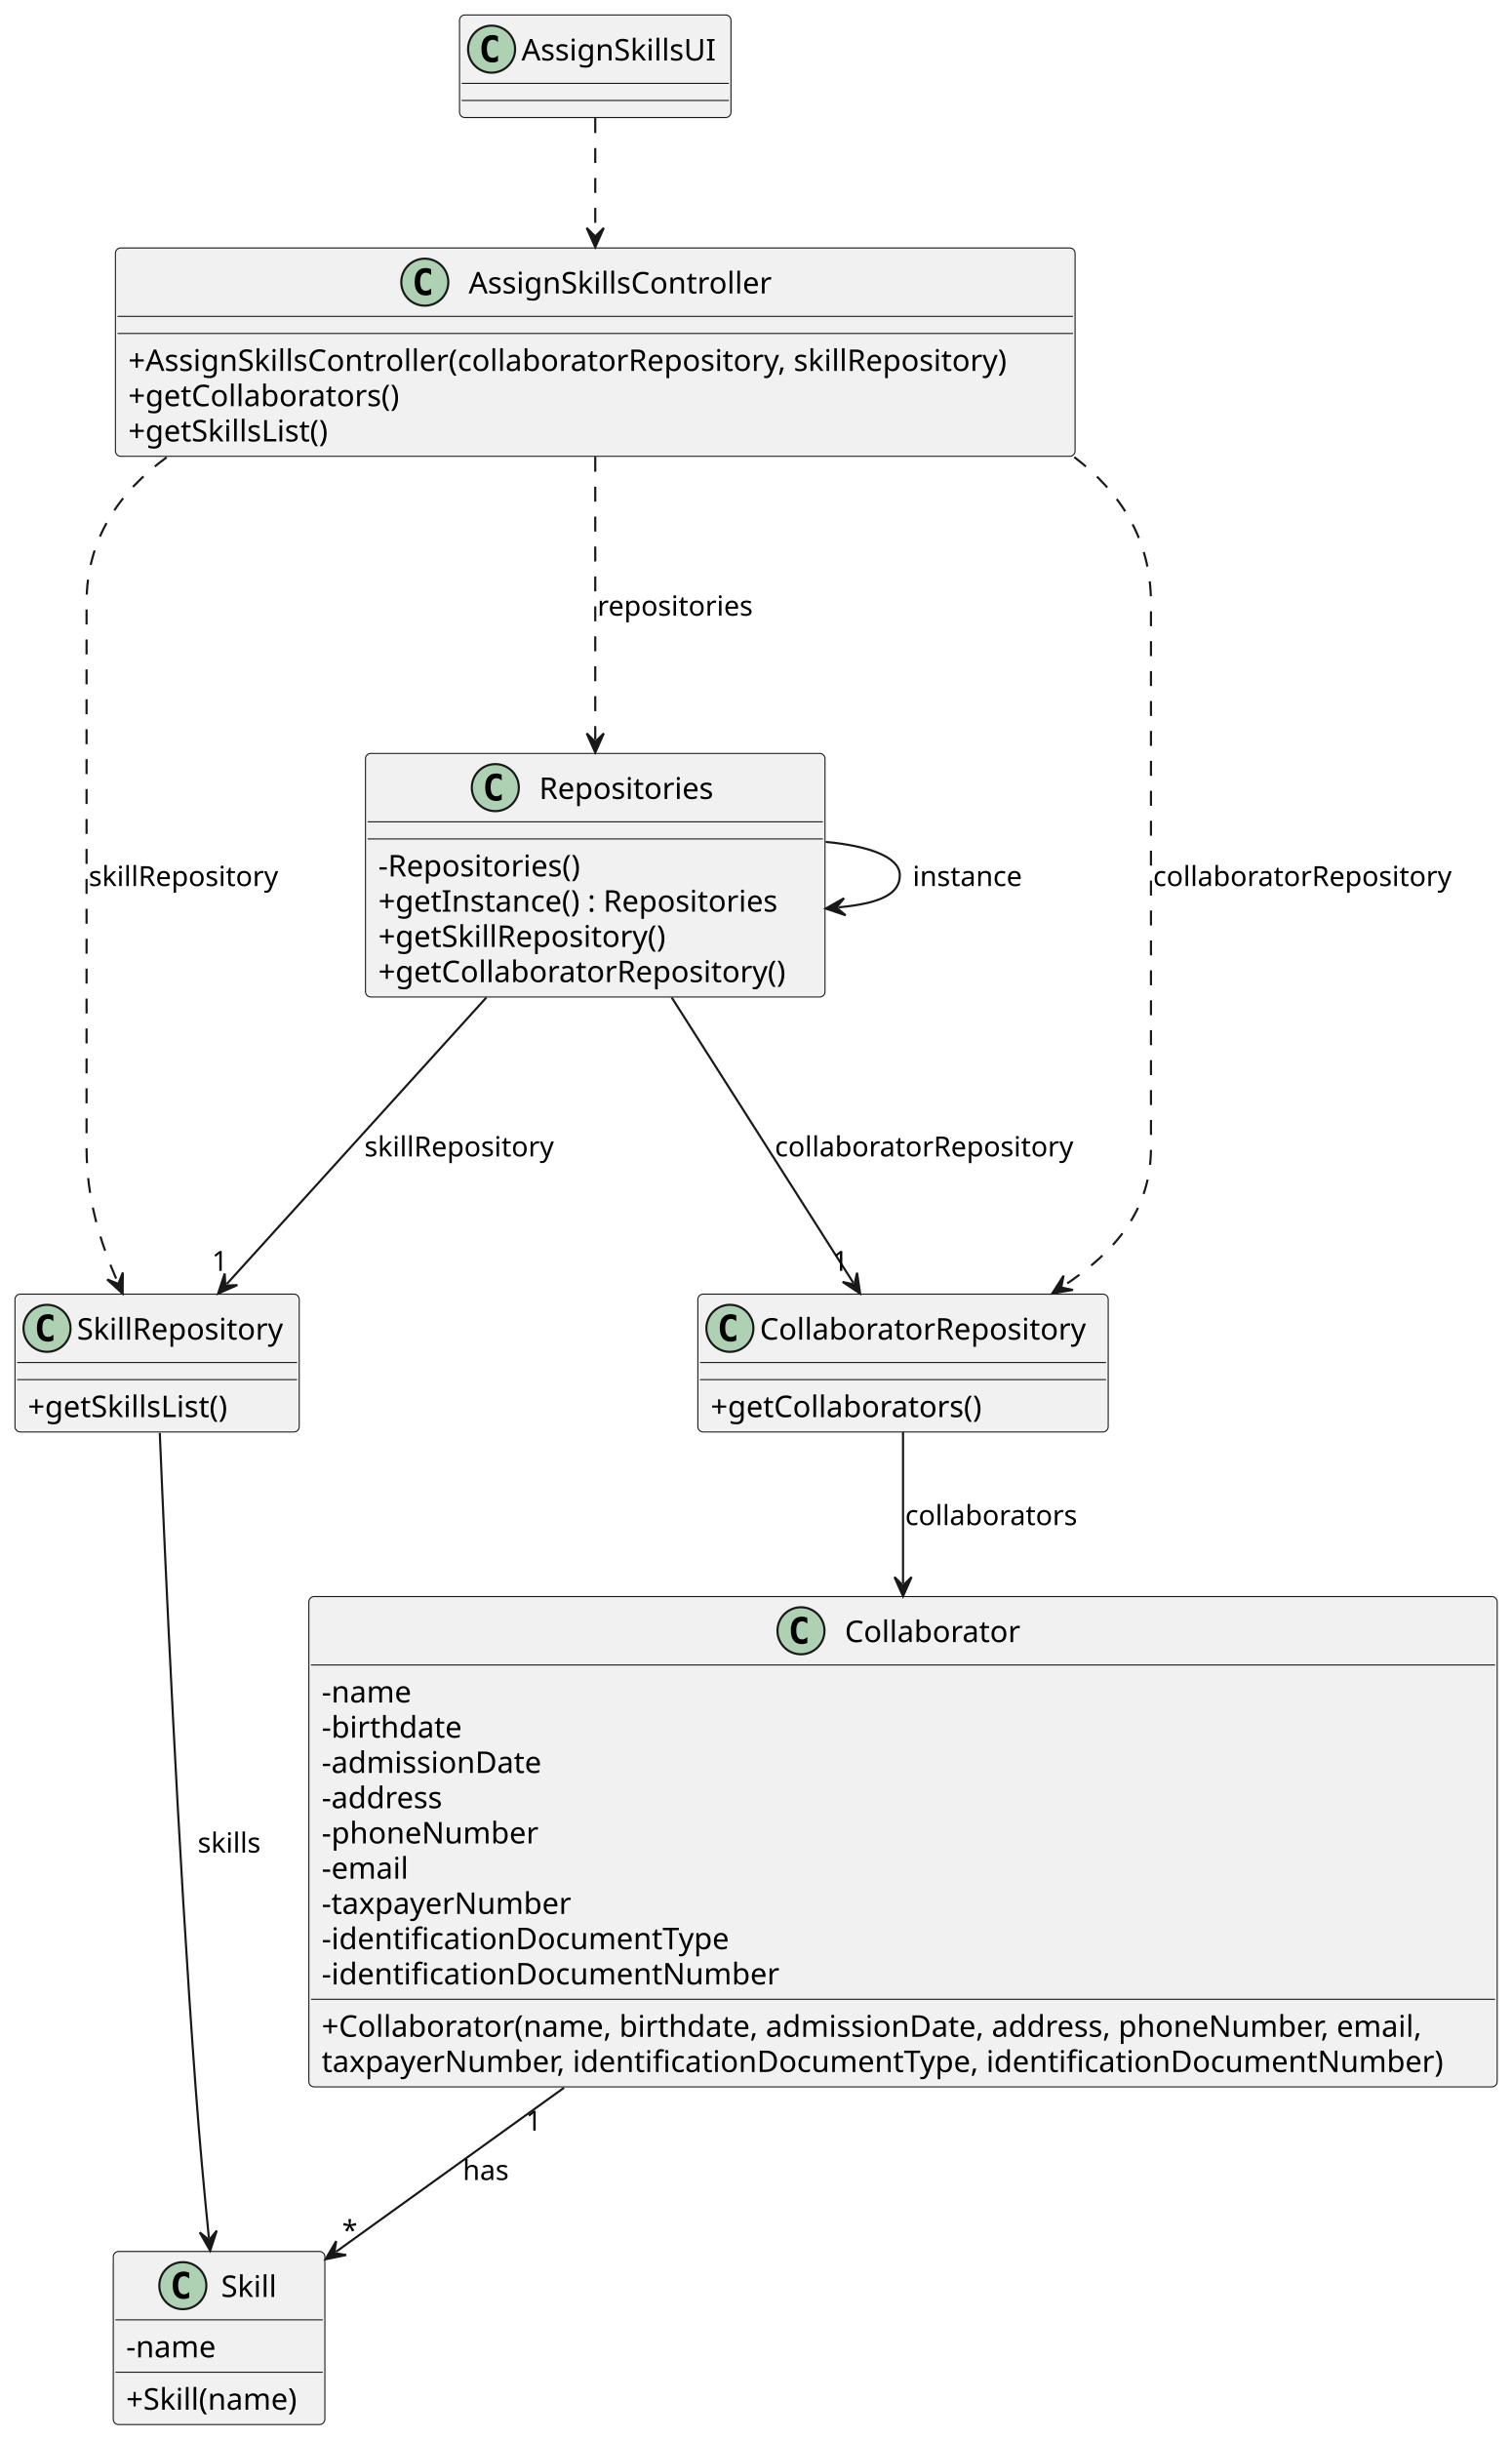
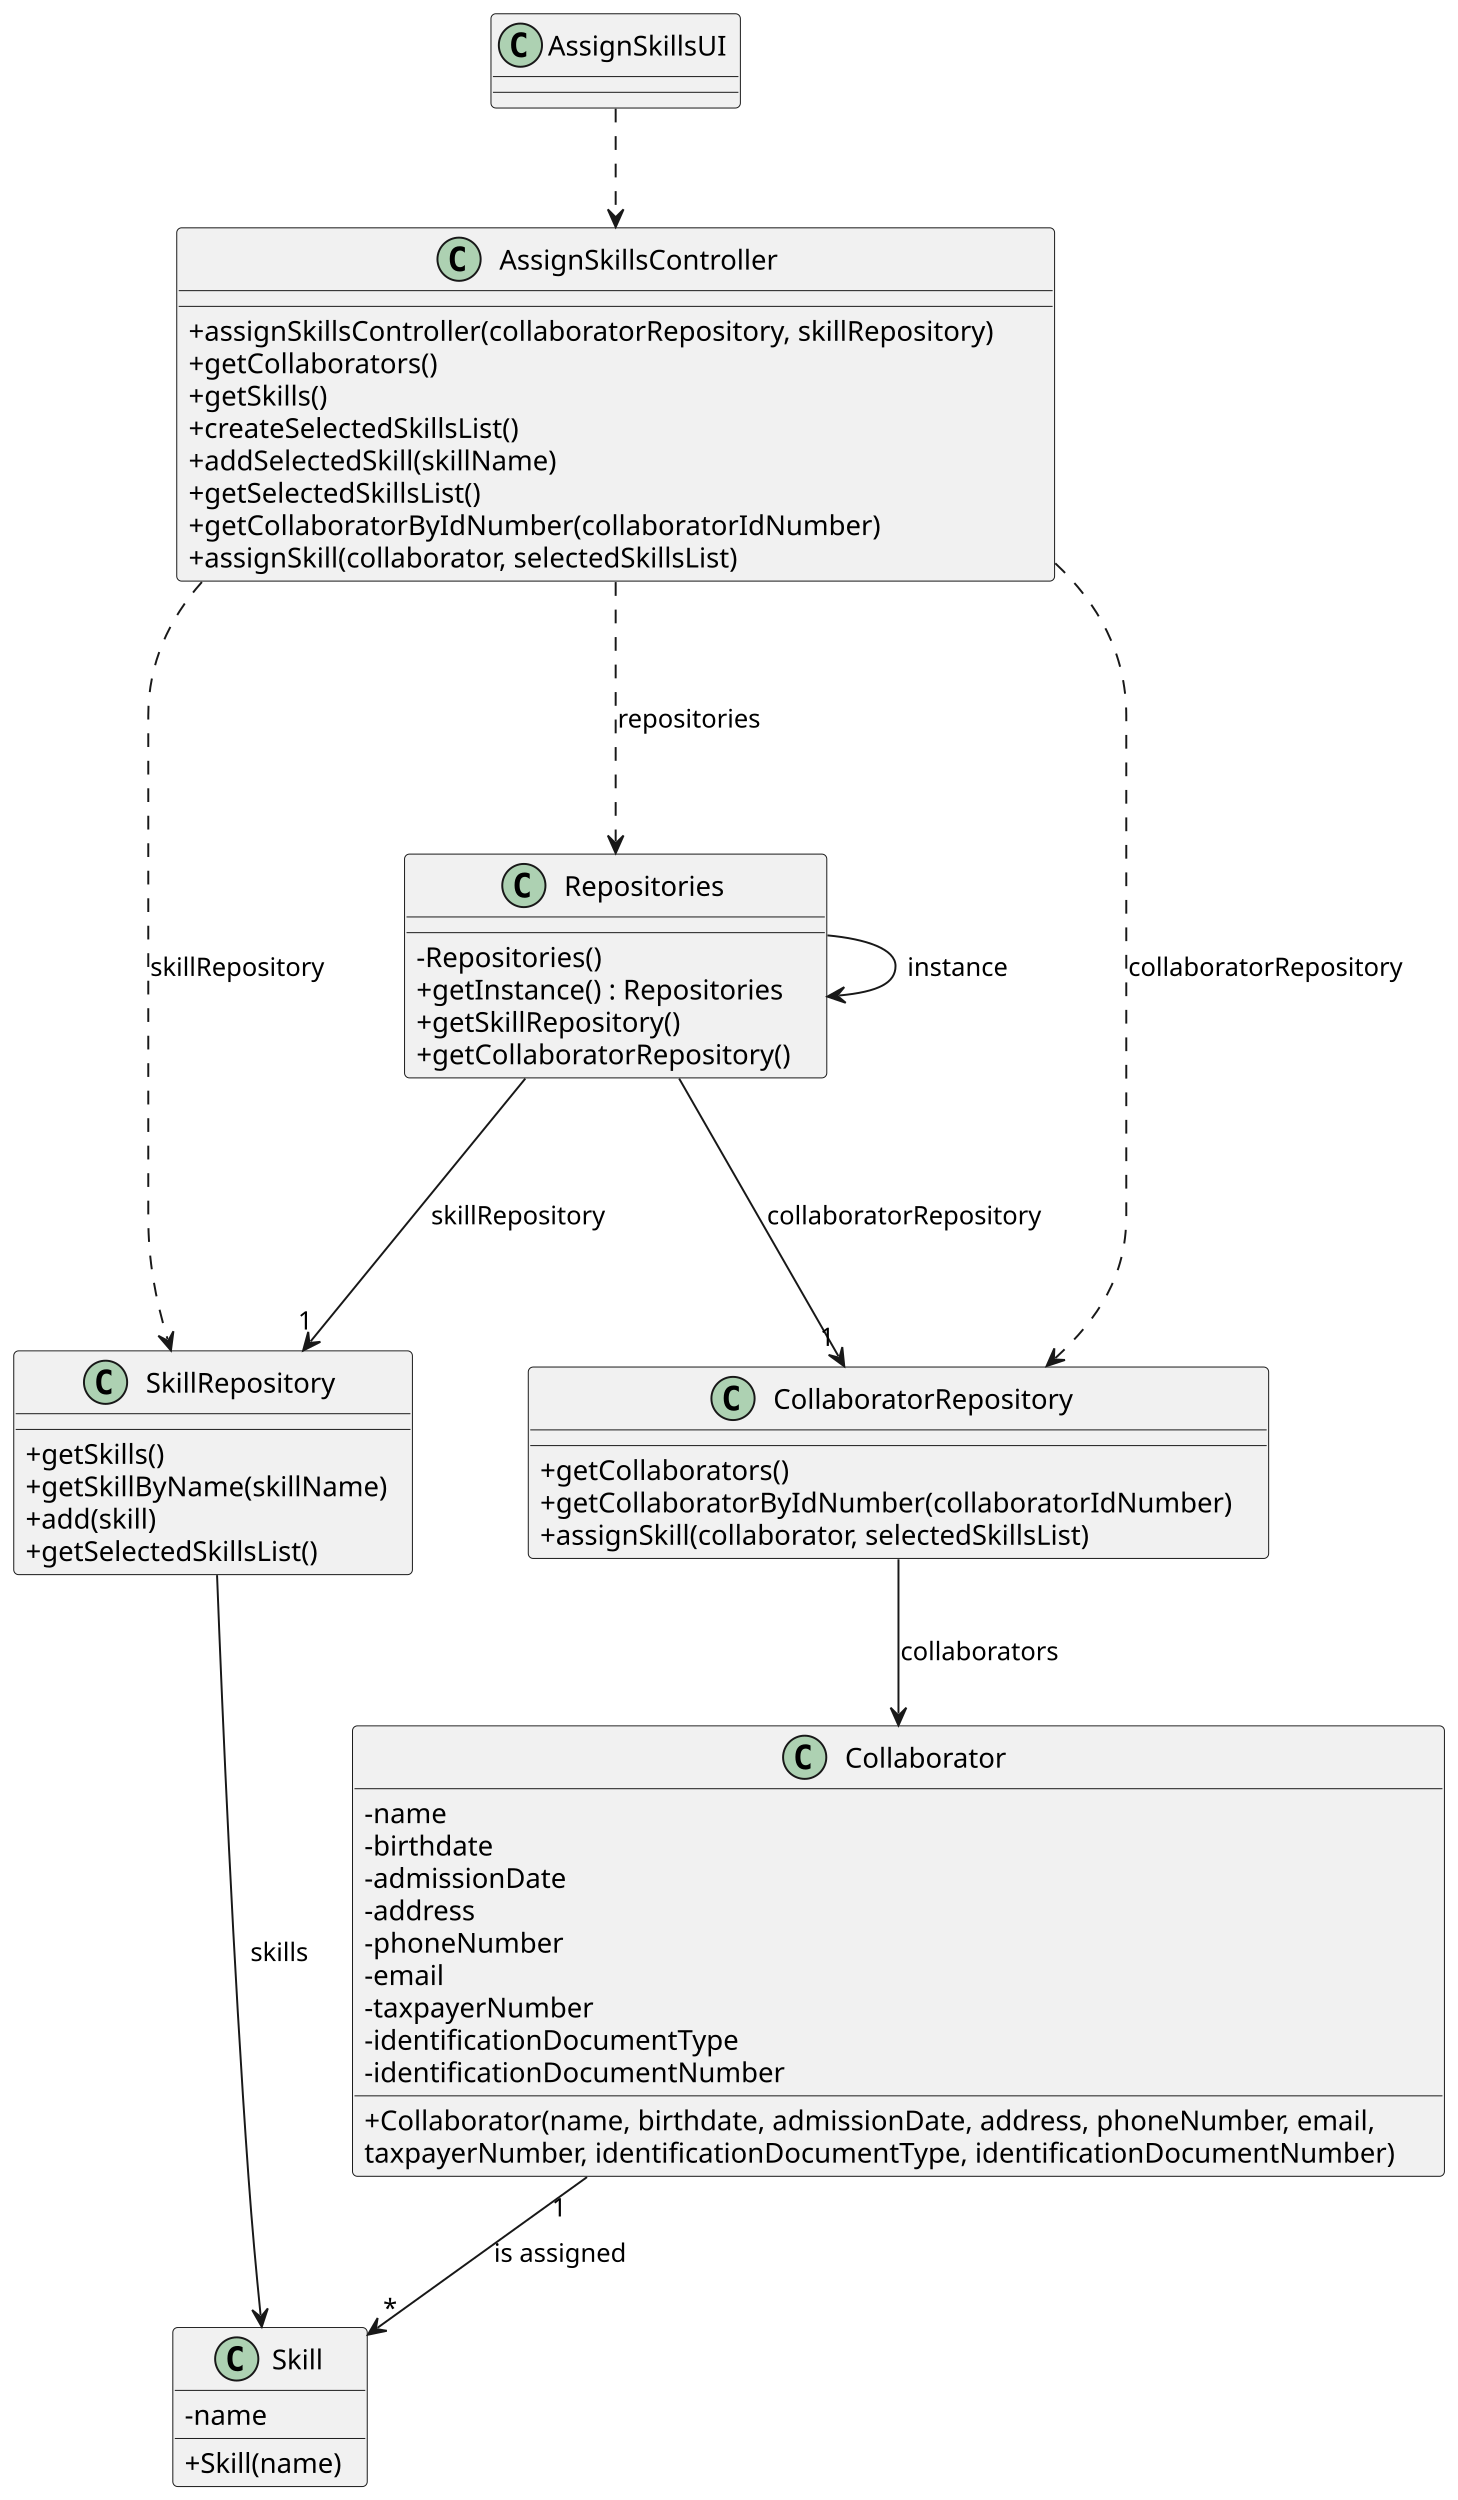
- <svg xmlns="http://www.w3.org/2000/svg" contentStyleType="text/css" height="1141px" preserveAspectRatio="none" style="width:707px;height:1141px;background:#FFFFFF;" version="1.1" viewBox="0 0 707 1141" width="707px" zoomAndPan="magnify">
+ <svg xmlns="http://www.w3.org/2000/svg" contentStyleType="text/css" height="1273px" preserveAspectRatio="none" style="width:742px;height:1273px;background:#FFFFFF;" version="1.1" viewBox="0 0 742 1273" width="742px" zoomAndPan="magnify">
  <defs />
  <g>
    <g id="elem_Skill">
-       <rect codeLine="11" fill="#F1F1F1" height="80.977" id="Skill" rx="2.5" ry="2.5" style="stroke:#181818;stroke-width:0.5;" width="99" x="53" y="1053.27" />
-       <ellipse cx="85.55" cy="1069.27" fill="#ADD1B2" rx="11" ry="11" style="stroke:#181818;stroke-width:1.0;" />
-       <path d="M88.523,1074.913 Q87.942,1075.212 87.303,1075.361 Q86.664,1075.511 85.958,1075.511 Q83.451,1075.511 82.132,1073.859 Q80.812,1072.207 80.812,1069.086 Q80.812,1065.957 82.132,1064.305 Q83.451,1062.653 85.958,1062.653 Q86.664,1062.653 87.311,1062.802 Q87.959,1062.952 88.523,1063.251 L88.523,1065.973 Q87.892,1065.392 87.299,1065.122 Q86.705,1064.852 86.074,1064.852 Q84.73,1064.852 84.045,1065.919 Q83.36,1066.986 83.36,1069.086 Q83.36,1071.178 84.045,1072.244 Q84.73,1073.311 86.074,1073.311 Q86.705,1073.311 87.299,1073.041 Q87.892,1072.772 88.523,1072.19 Z " fill="#000000" />
-       <text fill="#000000" font-family="sans-serif" font-size="14" lengthAdjust="spacing" textLength="28" x="103.45" y="1074.561">Skill</text>
-       <line style="stroke:#181818;stroke-width:0.5;" x1="54" x2="151" y1="1085.27" y2="1085.27" />
-       <text fill="#000000" font-family="sans-serif" font-size="14" lengthAdjust="spacing" textLength="46" x="59" y="1102.805">-name</text>
-       <line style="stroke:#181818;stroke-width:0.5;" x1="54" x2="151" y1="1109.758" y2="1109.758" />
-       <text fill="#000000" font-family="sans-serif" font-size="14" lengthAdjust="spacing" textLength="87" x="59" y="1127.293">+Skill(name)</text>
+       <rect codeLine="11" fill="#F1F1F1" height="80.977" id="Skill" rx="2.5" ry="2.5" style="stroke:#181818;stroke-width:0.5;" width="99" x="88" y="1185.18" />
+       <ellipse cx="120.55" cy="1201.18" fill="#ADD1B2" rx="11" ry="11" style="stroke:#181818;stroke-width:1.0;" />
+       <path d="M123.523,1206.823 Q122.942,1207.122 122.303,1207.271 Q121.664,1207.421 120.958,1207.421 Q118.451,1207.421 117.132,1205.769 Q115.812,1204.117 115.812,1200.996 Q115.812,1197.867 117.132,1196.215 Q118.451,1194.563 120.958,1194.563 Q121.664,1194.563 122.311,1194.712 Q122.959,1194.862 123.523,1195.16 L123.523,1197.883 Q122.892,1197.302 122.299,1197.032 Q121.705,1196.763 121.074,1196.763 Q119.73,1196.763 119.045,1197.829 Q118.36,1198.896 118.36,1200.996 Q118.36,1203.088 119.045,1204.154 Q119.73,1205.221 121.074,1205.221 Q121.705,1205.221 122.299,1204.951 Q122.892,1204.681 123.523,1204.1 Z " fill="#000000" />
+       <text fill="#000000" font-family="sans-serif" font-size="14" lengthAdjust="spacing" textLength="28" x="138.45" y="1206.471">Skill</text>
+       <line style="stroke:#181818;stroke-width:0.5;" x1="89" x2="186" y1="1217.18" y2="1217.18" />
+       <text fill="#000000" font-family="sans-serif" font-size="14" lengthAdjust="spacing" textLength="46" x="94" y="1234.715">-name</text>
+       <line style="stroke:#181818;stroke-width:0.5;" x1="89" x2="186" y1="1241.668" y2="1241.668" />
+       <text fill="#000000" font-family="sans-serif" font-size="14" lengthAdjust="spacing" textLength="87" x="94" y="1259.203">+Skill(name)</text>
    </g>
    <g id="elem_Collaborator">
-       <rect codeLine="17" fill="#F1F1F1" height="229.371" id="Collaborator" rx="2.5" ry="2.5" style="stroke:#181818;stroke-width:0.5;" width="556" x="144.5" y="746.9" />
-       <ellipse cx="374.75" cy="762.9" fill="#ADD1B2" rx="11" ry="11" style="stroke:#181818;stroke-width:1.0;" />
-       <path d="M377.723,768.543 Q377.142,768.842 376.503,768.991 Q375.864,769.141 375.158,769.141 Q372.651,769.141 371.332,767.489 Q370.012,765.837 370.012,762.716 Q370.012,759.587 371.332,757.935 Q372.651,756.283 375.158,756.283 Q375.864,756.283 376.511,756.432 Q377.159,756.582 377.723,756.88 L377.723,759.603 Q377.092,759.022 376.499,758.752 Q375.905,758.482 375.274,758.482 Q373.93,758.482 373.245,759.549 Q372.56,760.616 372.56,762.716 Q372.56,764.808 373.245,765.874 Q373.93,766.941 375.274,766.941 Q375.905,766.941 376.499,766.671 Q377.092,766.402 377.723,765.82 Z " fill="#000000" />
-       <text fill="#000000" font-family="sans-serif" font-size="14" lengthAdjust="spacing" textLength="87" x="395.25" y="768.191">Collaborator</text>
-       <line style="stroke:#181818;stroke-width:0.5;" x1="145.5" x2="699.5" y1="778.9" y2="778.9" />
-       <text fill="#000000" font-family="sans-serif" font-size="14" lengthAdjust="spacing" textLength="46" x="150.5" y="796.435">-name</text>
-       <text fill="#000000" font-family="sans-serif" font-size="14" lengthAdjust="spacing" textLength="71" x="150.5" y="812.923">-birthdate</text>
-       <text fill="#000000" font-family="sans-serif" font-size="14" lengthAdjust="spacing" textLength="109" x="150.5" y="829.412">-admissionDate</text>
-       <text fill="#000000" font-family="sans-serif" font-size="14" lengthAdjust="spacing" textLength="62" x="150.5" y="845.9">-address</text>
-       <text fill="#000000" font-family="sans-serif" font-size="14" lengthAdjust="spacing" textLength="107" x="150.5" y="862.388">-phoneNumber</text>
-       <text fill="#000000" font-family="sans-serif" font-size="14" lengthAdjust="spacing" textLength="45" x="150.5" y="878.877">-email</text>
-       <text fill="#000000" font-family="sans-serif" font-size="14" lengthAdjust="spacing" textLength="123" x="150.5" y="895.365">-taxpayerNumber</text>
-       <text fill="#000000" font-family="sans-serif" font-size="14" lengthAdjust="spacing" textLength="201" x="150.5" y="911.853">-identificationDocumentType</text>
-       <text fill="#000000" font-family="sans-serif" font-size="14" lengthAdjust="spacing" textLength="223" x="150.5" y="928.341">-identificationDocumentNumber</text>
-       <line style="stroke:#181818;stroke-width:0.5;" x1="145.5" x2="699.5" y1="935.294" y2="935.294" />
-       <text fill="#000000" font-family="sans-serif" font-size="14" lengthAdjust="spacing" textLength="539" x="150.5" y="952.83">+Collaborator(name, birthdate, admissionDate, address, phoneNumber, email,</text>
-       <text fill="#000000" font-family="sans-serif" font-size="14" lengthAdjust="spacing" textLength="544" x="150.5" y="969.318">taxpayerNumber, identificationDocumentType, identificationDocumentNumber)</text>
+       <rect codeLine="17" fill="#F1F1F1" height="229.371" id="Collaborator" rx="2.5" ry="2.5" style="stroke:#181818;stroke-width:0.5;" width="556" x="179.5" y="878.81" />
+       <ellipse cx="409.75" cy="894.81" fill="#ADD1B2" rx="11" ry="11" style="stroke:#181818;stroke-width:1.0;" />
+       <path d="M412.723,900.453 Q412.142,900.752 411.503,900.901 Q410.864,901.051 410.158,901.051 Q407.651,901.051 406.332,899.399 Q405.012,897.747 405.012,894.626 Q405.012,891.496 406.332,889.845 Q407.651,888.193 410.158,888.193 Q410.864,888.193 411.511,888.342 Q412.159,888.492 412.723,888.79 L412.723,891.513 Q412.092,890.932 411.499,890.662 Q410.905,890.393 410.274,890.393 Q408.93,890.393 408.245,891.459 Q407.56,892.526 407.56,894.626 Q407.56,896.718 408.245,897.784 Q408.93,898.851 410.274,898.851 Q410.905,898.851 411.499,898.581 Q412.092,898.312 412.723,897.73 Z " fill="#000000" />
+       <text fill="#000000" font-family="sans-serif" font-size="14" lengthAdjust="spacing" textLength="87" x="430.25" y="900.101">Collaborator</text>
+       <line style="stroke:#181818;stroke-width:0.5;" x1="180.5" x2="734.5" y1="910.81" y2="910.81" />
+       <text fill="#000000" font-family="sans-serif" font-size="14" lengthAdjust="spacing" textLength="46" x="185.5" y="928.345">-name</text>
+       <text fill="#000000" font-family="sans-serif" font-size="14" lengthAdjust="spacing" textLength="71" x="185.5" y="944.833">-birthdate</text>
+       <text fill="#000000" font-family="sans-serif" font-size="14" lengthAdjust="spacing" textLength="109" x="185.5" y="961.322">-admissionDate</text>
+       <text fill="#000000" font-family="sans-serif" font-size="14" lengthAdjust="spacing" textLength="62" x="185.5" y="977.81">-address</text>
+       <text fill="#000000" font-family="sans-serif" font-size="14" lengthAdjust="spacing" textLength="107" x="185.5" y="994.298">-phoneNumber</text>
+       <text fill="#000000" font-family="sans-serif" font-size="14" lengthAdjust="spacing" textLength="45" x="185.5" y="1010.787">-email</text>
+       <text fill="#000000" font-family="sans-serif" font-size="14" lengthAdjust="spacing" textLength="123" x="185.5" y="1027.275">-taxpayerNumber</text>
+       <text fill="#000000" font-family="sans-serif" font-size="14" lengthAdjust="spacing" textLength="201" x="185.5" y="1043.763">-identificationDocumentType</text>
+       <text fill="#000000" font-family="sans-serif" font-size="14" lengthAdjust="spacing" textLength="223" x="185.5" y="1060.251">-identificationDocumentNumber</text>
+       <line style="stroke:#181818;stroke-width:0.5;" x1="180.5" x2="734.5" y1="1067.205" y2="1067.205" />
+       <text fill="#000000" font-family="sans-serif" font-size="14" lengthAdjust="spacing" textLength="539" x="185.5" y="1084.74">+Collaborator(name, birthdate, admissionDate, address, phoneNumber, email,</text>
+       <text fill="#000000" font-family="sans-serif" font-size="14" lengthAdjust="spacing" textLength="544" x="185.5" y="1101.228">taxpayerNumber, identificationDocumentType, identificationDocumentNumber)</text>
    </g>
    <g id="elem_AssignSkillsController">
-       <rect codeLine="31" fill="#F1F1F1" height="97.465" id="AssignSkillsController" rx="2.5" ry="2.5" style="stroke:#181818;stroke-width:0.5;" width="449" x="54" y="116" />
-       <ellipse cx="198.75" cy="132" fill="#ADD1B2" rx="11" ry="11" style="stroke:#181818;stroke-width:1.0;" />
-       <path d="M201.723,137.643 Q201.142,137.942 200.503,138.091 Q199.864,138.241 199.158,138.241 Q196.651,138.241 195.332,136.589 Q194.012,134.937 194.012,131.816 Q194.012,128.686 195.332,127.035 Q196.651,125.383 199.158,125.383 Q199.864,125.383 200.511,125.532 Q201.159,125.682 201.723,125.981 L201.723,128.703 Q201.092,128.122 200.499,127.852 Q199.905,127.582 199.274,127.582 Q197.93,127.582 197.245,128.649 Q196.56,129.716 196.56,131.816 Q196.56,133.908 197.245,134.974 Q197.93,136.041 199.274,136.041 Q199.905,136.041 200.499,135.771 Q201.092,135.501 201.723,134.92 Z " fill="#000000" />
-       <text fill="#000000" font-family="sans-serif" font-size="14" lengthAdjust="spacing" textLength="151" x="219.25" y="137.291">AssignSkillsController</text>
-       <line style="stroke:#181818;stroke-width:0.5;" x1="55" x2="502" y1="148" y2="148" />
-       <line style="stroke:#181818;stroke-width:0.5;" x1="55" x2="502" y1="156" y2="156" />
-       <text fill="#000000" font-family="sans-serif" font-size="14" lengthAdjust="spacing" textLength="437" x="60" y="173.535">+AssignSkillsController(collaboratorRepository, skillRepository)</text>
-       <text fill="#000000" font-family="sans-serif" font-size="14" lengthAdjust="spacing" textLength="137" x="60" y="190.023">+getCollaborators()</text>
-       <text fill="#000000" font-family="sans-serif" font-size="14" lengthAdjust="spacing" textLength="101" x="60" y="206.512">+getSkillsList()</text>
+       <rect codeLine="31" fill="#F1F1F1" height="179.906" id="AssignSkillsController" rx="2.5" ry="2.5" style="stroke:#181818;stroke-width:0.5;" width="447" x="90" y="116" />
+       <ellipse cx="233.75" cy="132" fill="#ADD1B2" rx="11" ry="11" style="stroke:#181818;stroke-width:1.0;" />
+       <path d="M236.723,137.643 Q236.142,137.942 235.503,138.091 Q234.864,138.241 234.158,138.241 Q231.651,138.241 230.332,136.589 Q229.012,134.937 229.012,131.816 Q229.012,128.686 230.332,127.035 Q231.651,125.383 234.158,125.383 Q234.864,125.383 235.511,125.532 Q236.159,125.682 236.723,125.981 L236.723,128.703 Q236.092,128.122 235.499,127.852 Q234.905,127.582 234.274,127.582 Q232.93,127.582 232.245,128.649 Q231.56,129.716 231.56,131.816 Q231.56,133.908 232.245,134.974 Q232.93,136.041 234.274,136.041 Q234.905,136.041 235.499,135.771 Q236.092,135.501 236.723,134.92 Z " fill="#000000" />
+       <text fill="#000000" font-family="sans-serif" font-size="14" lengthAdjust="spacing" textLength="151" x="254.25" y="137.291">AssignSkillsController</text>
+       <line style="stroke:#181818;stroke-width:0.5;" x1="91" x2="536" y1="148" y2="148" />
+       <line style="stroke:#181818;stroke-width:0.5;" x1="91" x2="536" y1="156" y2="156" />
+       <text fill="#000000" font-family="sans-serif" font-size="14" lengthAdjust="spacing" textLength="435" x="96" y="173.535">+assignSkillsController(collaboratorRepository, skillRepository)</text>
+       <text fill="#000000" font-family="sans-serif" font-size="14" lengthAdjust="spacing" textLength="137" x="96" y="190.023">+getCollaborators()</text>
+       <text fill="#000000" font-family="sans-serif" font-size="14" lengthAdjust="spacing" textLength="78" x="96" y="206.512">+getSkills()</text>
+       <text fill="#000000" font-family="sans-serif" font-size="14" lengthAdjust="spacing" textLength="178" x="96" y="223">+createSelectedSkillsList()</text>
+       <text fill="#000000" font-family="sans-serif" font-size="14" lengthAdjust="spacing" textLength="198" x="96" y="239.488">+addSelectedSkill(skillName)</text>
+       <text fill="#000000" font-family="sans-serif" font-size="14" lengthAdjust="spacing" textLength="158" x="96" y="255.977">+getSelectedSkillsList()</text>
+       <text fill="#000000" font-family="sans-serif" font-size="14" lengthAdjust="spacing" textLength="365" x="96" y="272.465">+getCollaboratorByIdNumber(collaboratorIdNumber)</text>
+       <text fill="#000000" font-family="sans-serif" font-size="14" lengthAdjust="spacing" textLength="299" x="96" y="288.953">+assignSkill(collaborator, selectedSkillsList)</text>
    </g>
    <g id="elem_AssignSkillsUI">
-       <rect codeLine="37" fill="#F1F1F1" height="48" id="AssignSkillsUI" rx="2.5" ry="2.5" style="stroke:#181818;stroke-width:0.5;" width="127" x="215" y="7" />
-       <ellipse cx="230" cy="23" fill="#ADD1B2" rx="11" ry="11" style="stroke:#181818;stroke-width:1.0;" />
-       <path d="M232.973,28.643 Q232.392,28.942 231.753,29.091 Q231.114,29.241 230.408,29.241 Q227.901,29.241 226.582,27.589 Q225.262,25.937 225.262,22.816 Q225.262,19.686 226.582,18.035 Q227.901,16.383 230.408,16.383 Q231.114,16.383 231.761,16.532 Q232.409,16.682 232.973,16.98 L232.973,19.703 Q232.342,19.122 231.749,18.852 Q231.155,18.582 230.524,18.582 Q229.18,18.582 228.495,19.649 Q227.81,20.716 227.81,22.816 Q227.81,24.908 228.495,25.974 Q229.18,27.041 230.524,27.041 Q231.155,27.041 231.749,26.771 Q232.342,26.502 232.973,25.92 Z " fill="#000000" />
-       <text fill="#000000" font-family="sans-serif" font-size="14" lengthAdjust="spacing" textLength="95" x="244" y="28.291">AssignSkillsUI</text>
-       <line style="stroke:#181818;stroke-width:0.5;" x1="216" x2="341" y1="39" y2="39" />
-       <line style="stroke:#181818;stroke-width:0.5;" x1="216" x2="341" y1="47" y2="47" />
+       <rect codeLine="42" fill="#F1F1F1" height="48" id="AssignSkillsUI" rx="2.5" ry="2.5" style="stroke:#181818;stroke-width:0.5;" width="127" x="250" y="7" />
+       <ellipse cx="265" cy="23" fill="#ADD1B2" rx="11" ry="11" style="stroke:#181818;stroke-width:1.0;" />
+       <path d="M267.973,28.643 Q267.392,28.942 266.753,29.091 Q266.114,29.241 265.408,29.241 Q262.901,29.241 261.582,27.589 Q260.262,25.937 260.262,22.816 Q260.262,19.686 261.582,18.035 Q262.901,16.383 265.408,16.383 Q266.114,16.383 266.761,16.532 Q267.409,16.682 267.973,16.98 L267.973,19.703 Q267.342,19.122 266.749,18.852 Q266.155,18.582 265.524,18.582 Q264.18,18.582 263.495,19.649 Q262.81,20.716 262.81,22.816 Q262.81,24.908 263.495,25.974 Q264.18,27.041 265.524,27.041 Q266.155,27.041 266.749,26.771 Q267.342,26.502 267.973,25.92 Z " fill="#000000" />
+       <text fill="#000000" font-family="sans-serif" font-size="14" lengthAdjust="spacing" textLength="95" x="279" y="28.291">AssignSkillsUI</text>
+       <line style="stroke:#181818;stroke-width:0.5;" x1="251" x2="376" y1="39" y2="39" />
+       <line style="stroke:#181818;stroke-width:0.5;" x1="251" x2="376" y1="47" y2="47" />
    </g>
    <g id="elem_Repositories">
-       <rect codeLine="40" fill="#F1F1F1" height="113.953" id="Repositories" rx="2.5" ry="2.5" style="stroke:#181818;stroke-width:0.5;" width="215" x="171" y="352.46" />
-       <ellipse cx="231.75" cy="368.46" fill="#ADD1B2" rx="11" ry="11" style="stroke:#181818;stroke-width:1.0;" />
-       <path d="M234.723,374.103 Q234.142,374.402 233.503,374.551 Q232.864,374.701 232.158,374.701 Q229.651,374.701 228.332,373.049 Q227.012,371.397 227.012,368.276 Q227.012,365.147 228.332,363.495 Q229.651,361.843 232.158,361.843 Q232.864,361.843 233.511,361.992 Q234.159,362.142 234.723,362.44 L234.723,365.163 Q234.092,364.582 233.499,364.312 Q232.905,364.043 232.274,364.043 Q230.93,364.043 230.245,365.109 Q229.56,366.176 229.56,368.276 Q229.56,370.368 230.245,371.434 Q230.93,372.501 232.274,372.501 Q232.905,372.501 233.499,372.231 Q234.092,371.962 234.723,371.38 Z " fill="#000000" />
-       <text fill="#000000" font-family="sans-serif" font-size="14" lengthAdjust="spacing" textLength="85" x="252.25" y="373.751">Repositories</text>
-       <line style="stroke:#181818;stroke-width:0.5;" x1="172" x2="385" y1="384.46" y2="384.46" />
-       <line style="stroke:#181818;stroke-width:0.5;" x1="172" x2="385" y1="392.46" y2="392.46" />
-       <text fill="#000000" font-family="sans-serif" font-size="14" lengthAdjust="spacing" textLength="103" x="177" y="409.995">-Repositories()</text>
-       <text fill="#000000" font-family="sans-serif" font-size="14" lengthAdjust="spacing" textLength="197" x="177" y="426.483">+getInstance() : Repositories</text>
-       <text fill="#000000" font-family="sans-serif" font-size="14" lengthAdjust="spacing" textLength="144" x="177" y="442.972">+getSkillRepository()</text>
-       <text fill="#000000" font-family="sans-serif" font-size="14" lengthAdjust="spacing" textLength="203" x="177" y="459.46">+getCollaboratorRepository()</text>
+       <rect codeLine="45" fill="#F1F1F1" height="113.953" id="Repositories" rx="2.5" ry="2.5" style="stroke:#181818;stroke-width:0.5;" width="215" x="206" y="434.91" />
+       <ellipse cx="266.75" cy="450.91" fill="#ADD1B2" rx="11" ry="11" style="stroke:#181818;stroke-width:1.0;" />
+       <path d="M269.723,456.553 Q269.142,456.852 268.503,457.001 Q267.864,457.151 267.158,457.151 Q264.651,457.151 263.332,455.499 Q262.012,453.847 262.012,450.726 Q262.012,447.596 263.332,445.945 Q264.651,444.293 267.158,444.293 Q267.864,444.293 268.511,444.442 Q269.159,444.592 269.723,444.89 L269.723,447.613 Q269.092,447.032 268.499,446.762 Q267.905,446.493 267.274,446.493 Q265.93,446.493 265.245,447.559 Q264.56,448.626 264.56,450.726 Q264.56,452.818 265.245,453.884 Q265.93,454.951 267.274,454.951 Q267.905,454.951 268.499,454.681 Q269.092,454.411 269.723,453.83 Z " fill="#000000" />
+       <text fill="#000000" font-family="sans-serif" font-size="14" lengthAdjust="spacing" textLength="85" x="287.25" y="456.201">Repositories</text>
+       <line style="stroke:#181818;stroke-width:0.5;" x1="207" x2="420" y1="466.91" y2="466.91" />
+       <line style="stroke:#181818;stroke-width:0.5;" x1="207" x2="420" y1="474.91" y2="474.91" />
+       <text fill="#000000" font-family="sans-serif" font-size="14" lengthAdjust="spacing" textLength="103" x="212" y="492.445">-Repositories()</text>
+       <text fill="#000000" font-family="sans-serif" font-size="14" lengthAdjust="spacing" textLength="197" x="212" y="508.933">+getInstance() : Repositories</text>
+       <text fill="#000000" font-family="sans-serif" font-size="14" lengthAdjust="spacing" textLength="144" x="212" y="525.422">+getSkillRepository()</text>
+       <text fill="#000000" font-family="sans-serif" font-size="14" lengthAdjust="spacing" textLength="203" x="212" y="541.91">+getCollaboratorRepository()</text>
    </g>
    <g id="elem_SkillRepository">
-       <rect codeLine="47" fill="#F1F1F1" height="64.488" id="SkillRepository" rx="2.5" ry="2.5" style="stroke:#181818;stroke-width:0.5;" width="133" x="7" y="605.41" />
-       <ellipse cx="22" cy="621.41" fill="#ADD1B2" rx="11" ry="11" style="stroke:#181818;stroke-width:1.0;" />
-       <path d="M24.973,627.053 Q24.392,627.352 23.753,627.501 Q23.114,627.651 22.408,627.651 Q19.901,627.651 18.581,625.999 Q17.262,624.347 17.262,621.226 Q17.262,618.096 18.581,616.445 Q19.901,614.793 22.408,614.793 Q23.114,614.793 23.761,614.942 Q24.409,615.092 24.973,615.39 L24.973,618.113 Q24.342,617.532 23.749,617.262 Q23.155,616.992 22.524,616.992 Q21.18,616.992 20.495,618.059 Q19.81,619.126 19.81,621.226 Q19.81,623.318 20.495,624.384 Q21.18,625.451 22.524,625.451 Q23.155,625.451 23.749,625.181 Q24.342,624.912 24.973,624.33 Z " fill="#000000" />
-       <text fill="#000000" font-family="sans-serif" font-size="14" lengthAdjust="spacing" textLength="101" x="36" y="626.701">SkillRepository</text>
-       <line style="stroke:#181818;stroke-width:0.5;" x1="8" x2="139" y1="637.41" y2="637.41" />
-       <line style="stroke:#181818;stroke-width:0.5;" x1="8" x2="139" y1="645.41" y2="645.41" />
-       <text fill="#000000" font-family="sans-serif" font-size="14" lengthAdjust="spacing" textLength="101" x="13" y="662.945">+getSkillsList()</text>
+       <rect codeLine="52" fill="#F1F1F1" height="113.953" id="SkillRepository" rx="2.5" ry="2.5" style="stroke:#181818;stroke-width:0.5;" width="203" x="7" y="687.86" />
+       <ellipse cx="53.75" cy="703.86" fill="#ADD1B2" rx="11" ry="11" style="stroke:#181818;stroke-width:1.0;" />
+       <path d="M56.723,709.503 Q56.142,709.802 55.503,709.951 Q54.864,710.101 54.158,710.101 Q51.651,710.101 50.331,708.449 Q49.012,706.797 49.012,703.676 Q49.012,700.547 50.331,698.895 Q51.651,697.243 54.158,697.243 Q54.864,697.243 55.511,697.392 Q56.159,697.542 56.723,697.841 L56.723,700.563 Q56.092,699.982 55.499,699.712 Q54.905,699.442 54.274,699.442 Q52.93,699.442 52.245,700.509 Q51.56,701.576 51.56,703.676 Q51.56,705.768 52.245,706.834 Q52.93,707.901 54.274,707.901 Q54.905,707.901 55.499,707.631 Q56.092,707.361 56.723,706.78 Z " fill="#000000" />
+       <text fill="#000000" font-family="sans-serif" font-size="14" lengthAdjust="spacing" textLength="101" x="74.25" y="709.151">SkillRepository</text>
+       <line style="stroke:#181818;stroke-width:0.5;" x1="8" x2="209" y1="719.86" y2="719.86" />
+       <line style="stroke:#181818;stroke-width:0.5;" x1="8" x2="209" y1="727.86" y2="727.86" />
+       <text fill="#000000" font-family="sans-serif" font-size="14" lengthAdjust="spacing" textLength="78" x="13" y="745.395">+getSkills()</text>
+       <text fill="#000000" font-family="sans-serif" font-size="14" lengthAdjust="spacing" textLength="191" x="13" y="761.883">+getSkillByName(skillName)</text>
+       <text fill="#000000" font-family="sans-serif" font-size="14" lengthAdjust="spacing" textLength="74" x="13" y="778.372">+add(skill)</text>
+       <text fill="#000000" font-family="sans-serif" font-size="14" lengthAdjust="spacing" textLength="158" x="13" y="794.86">+getSelectedSkillsList()</text>
    </g>
    <g id="elem_CollaboratorRepository">
-       <rect codeLine="51" fill="#F1F1F1" height="64.488" id="CollaboratorRepository" rx="2.5" ry="2.5" style="stroke:#181818;stroke-width:0.5;" width="192" x="326.5" y="605.41" />
-       <ellipse cx="341.5" cy="621.41" fill="#ADD1B2" rx="11" ry="11" style="stroke:#181818;stroke-width:1.0;" />
-       <path d="M344.473,627.053 Q343.892,627.352 343.253,627.501 Q342.614,627.651 341.908,627.651 Q339.401,627.651 338.082,625.999 Q336.762,624.347 336.762,621.226 Q336.762,618.096 338.082,616.445 Q339.401,614.793 341.908,614.793 Q342.614,614.793 343.261,614.942 Q343.909,615.092 344.473,615.39 L344.473,618.113 Q343.842,617.532 343.249,617.262 Q342.655,616.992 342.024,616.992 Q340.68,616.992 339.995,618.059 Q339.31,619.126 339.31,621.226 Q339.31,623.318 339.995,624.384 Q340.68,625.451 342.024,625.451 Q342.655,625.451 343.249,625.181 Q343.842,624.912 344.473,624.33 Z " fill="#000000" />
-       <text fill="#000000" font-family="sans-serif" font-size="14" lengthAdjust="spacing" textLength="160" x="355.5" y="626.701">CollaboratorRepository</text>
-       <line style="stroke:#181818;stroke-width:0.5;" x1="327.5" x2="517.5" y1="637.41" y2="637.41" />
-       <line style="stroke:#181818;stroke-width:0.5;" x1="327.5" x2="517.5" y1="645.41" y2="645.41" />
-       <text fill="#000000" font-family="sans-serif" font-size="14" lengthAdjust="spacing" textLength="137" x="332.5" y="662.945">+getCollaborators()</text>
+       <rect codeLine="59" fill="#F1F1F1" height="97.465" id="CollaboratorRepository" rx="2.5" ry="2.5" style="stroke:#181818;stroke-width:0.5;" width="377" x="269" y="696.1" />
+       <ellipse cx="373.25" cy="712.1" fill="#ADD1B2" rx="11" ry="11" style="stroke:#181818;stroke-width:1.0;" />
+       <path d="M376.223,717.743 Q375.642,718.042 375.003,718.191 Q374.364,718.341 373.658,718.341 Q371.151,718.341 369.832,716.689 Q368.512,715.037 368.512,711.916 Q368.512,708.787 369.832,707.135 Q371.151,705.483 373.658,705.483 Q374.364,705.483 375.011,705.632 Q375.659,705.782 376.223,706.081 L376.223,708.803 Q375.592,708.222 374.999,707.952 Q374.405,707.683 373.774,707.683 Q372.43,707.683 371.745,708.749 Q371.06,709.816 371.06,711.916 Q371.06,714.008 371.745,715.074 Q372.43,716.141 373.774,716.141 Q374.405,716.141 374.999,715.871 Q375.592,715.601 376.223,715.02 Z " fill="#000000" />
+       <text fill="#000000" font-family="sans-serif" font-size="14" lengthAdjust="spacing" textLength="160" x="393.75" y="717.391">CollaboratorRepository</text>
+       <line style="stroke:#181818;stroke-width:0.5;" x1="270" x2="645" y1="728.1" y2="728.1" />
+       <line style="stroke:#181818;stroke-width:0.5;" x1="270" x2="645" y1="736.1" y2="736.1" />
+       <text fill="#000000" font-family="sans-serif" font-size="14" lengthAdjust="spacing" textLength="137" x="275" y="753.635">+getCollaborators()</text>
+       <text fill="#000000" font-family="sans-serif" font-size="14" lengthAdjust="spacing" textLength="365" x="275" y="770.123">+getCollaboratorByIdNumber(collaboratorIdNumber)</text>
+       <text fill="#000000" font-family="sans-serif" font-size="14" lengthAdjust="spacing" textLength="299" x="275" y="786.612">+assignSkill(collaborator, selectedSkillsList)</text>
    </g>
    <g id="link_Collaborator_Skill">
-       <path codeLine="56" d="M263.91,976.66 C223.36,1005.83 187.56,1031.576 157.19,1053.426 " fill="none" id="Collaborator-to-Skill" style="stroke:#181818;stroke-width:1.0;" />
-       <polygon fill="#181818" points="152.32,1056.93,161.962,1054.921,156.379,1054.01,157.29,1048.427,152.32,1056.93" style="stroke:#181818;stroke-width:1.0;" />
-       <text fill="#000000" font-family="sans-serif" font-size="13" lengthAdjust="spacing" textLength="22" x="216.5" y="1019.838">has</text>
-       <text fill="#000000" font-family="sans-serif" font-size="13" lengthAdjust="spacing" textLength="8" x="246.002" y="996.707">1</text>
-       <text fill="#000000" font-family="sans-serif" font-size="13" lengthAdjust="spacing" textLength="6" x="160.078" y="1048.01">*</text>
+       <path codeLine="66" d="M298.91,1108.57 C258.36,1137.74 222.56,1163.486 192.19,1185.336 " fill="none" id="Collaborator-to-Skill" style="stroke:#181818;stroke-width:1.0;" />
+       <polygon fill="#181818" points="187.32,1188.84,196.962,1186.831,191.379,1185.92,192.29,1180.337,187.32,1188.84" style="stroke:#181818;stroke-width:1.0;" />
+       <text fill="#000000" font-family="sans-serif" font-size="13" lengthAdjust="spacing" textLength="71" x="251.5" y="1151.748">is assigned</text>
+       <text fill="#000000" font-family="sans-serif" font-size="13" lengthAdjust="spacing" textLength="8" x="281.002" y="1128.617">1</text>
+       <text fill="#000000" font-family="sans-serif" font-size="13" lengthAdjust="spacing" textLength="6" x="195.078" y="1179.92">*</text>
    </g>
    <g id="link_AssignSkillsUI_AssignSkillsController">
-       <path codeLine="57" d="M278.5,55.24 C278.5,71.94 278.5,89.03 278.5,109.62 " fill="none" id="AssignSkillsUI-to-AssignSkillsController" style="stroke:#181818;stroke-width:1.0;stroke-dasharray:7.0,7.0;" />
-       <polygon fill="#181818" points="278.5,115.62,282.5,106.62,278.5,110.62,274.5,106.62,278.5,115.62" style="stroke:#181818;stroke-width:1.0;" />
+       <path codeLine="67" d="M313.5,55.33 C313.5,71.18 313.5,87.27 313.5,109.62 " fill="none" id="AssignSkillsUI-to-AssignSkillsController" style="stroke:#181818;stroke-width:1.0;stroke-dasharray:7.0,7.0;" />
+       <polygon fill="#181818" points="313.5,115.62,317.5,106.62,313.5,110.62,309.5,106.62,313.5,115.62" style="stroke:#181818;stroke-width:1.0;" />
    </g>
    <g id="link_AssignSkillsController_Repositories">
-       <path codeLine="58" d="M278.5,213.68 C278.5,253.47 278.5,304.12 278.5,346.07 " fill="none" id="AssignSkillsController-to-Repositories" style="stroke:#181818;stroke-width:1.0;stroke-dasharray:7.0,7.0;" />
-       <polygon fill="#181818" points="278.5,352.07,282.5,343.07,278.5,347.07,274.5,343.07,278.5,352.07" style="stroke:#181818;stroke-width:1.0;" />
-       <text fill="#000000" font-family="sans-serif" font-size="13" lengthAdjust="spacing" textLength="75" x="279.5" y="288.028">repositories</text>
+       <path codeLine="68" d="M313.5,296.4 C313.5,341.59 313.5,389.04 313.5,428.46 " fill="none" id="AssignSkillsController-to-Repositories" style="stroke:#181818;stroke-width:1.0;stroke-dasharray:7.0,7.0;" />
+       <polygon fill="#181818" points="313.5,434.46,317.5,425.46,313.5,429.46,309.5,425.46,313.5,434.46" style="stroke:#181818;stroke-width:1.0;" />
+       <text fill="#000000" font-family="sans-serif" font-size="13" lengthAdjust="spacing" textLength="75" x="314.5" y="370.478">repositories</text>
    </g>
    <g id="link_AssignSkillsController_SkillRepository">
-       <path codeLine="59" d="M77.95,213.95 C55.49,230.38 40.5,252.42 40.5,281.96 C40.5,281.96 40.5,281.96 40.5,536.91 C40.5,560.63 46.611,580.481 54.991,599.691 " fill="none" id="AssignSkillsController-to-SkillRepository" style="stroke:#181818;stroke-width:1.0;stroke-dasharray:7.0,7.0;" />
-       <polygon fill="#181818" points="57.39,605.19,57.458,595.341,55.391,600.607,50.125,598.54,57.39,605.19" style="stroke:#181818;stroke-width:1.0;" />
-       <text fill="#000000" font-family="sans-serif" font-size="13" lengthAdjust="spacing" textLength="94" x="41.5" y="414.508">skillRepository</text>
+       <path codeLine="69" d="M102.8,296.37 C86.09,315.18 75.5,337.65 75.5,364.41 C75.5,364.41 75.5,364.41 75.5,619.36 C75.5,642.16 79.023,660.811 85.323,681.901 " fill="none" id="AssignSkillsController-to-SkillRepository" style="stroke:#181818;stroke-width:1.0;stroke-dasharray:7.0,7.0;" />
+       <polygon fill="#181818" points="87.04,687.65,88.297,677.882,85.609,682.859,80.631,680.171,87.04,687.65" style="stroke:#181818;stroke-width:1.0;" />
+       <text fill="#000000" font-family="sans-serif" font-size="13" lengthAdjust="spacing" textLength="94" x="76.5" y="496.948">skillRepository</text>
    </g>
    <g id="link_AssignSkillsController_CollaboratorRepository">
-       <path codeLine="60" d="M502.62,213.84 C524.34,230.33 538.5,252.42 538.5,281.96 C538.5,281.96 538.5,281.96 538.5,536.91 C538.5,566.26 521.899,585.557 497.329,601.757 " fill="none" id="AssignSkillsController-to-CollaboratorRepository" style="stroke:#181818;stroke-width:1.0;stroke-dasharray:7.0,7.0;" />
-       <polygon fill="#181818" points="492.32,605.06,502.036,603.445,496.494,602.308,497.632,596.766,492.32,605.06" style="stroke:#181818;stroke-width:1.0;" />
-       <text fill="#000000" font-family="sans-serif" font-size="13" lengthAdjust="spacing" textLength="143" x="539.5" y="414.508">collaboratorRepository</text>
+       <path codeLine="70" d="M537.35,286.83 C559.22,307.27 573.5,332.74 573.5,364.41 C573.5,364.41 573.5,364.41 573.5,619.36 C573.5,649.49 559.509,671.323 537.359,691.563 " fill="none" id="AssignSkillsController-to-CollaboratorRepository" style="stroke:#181818;stroke-width:1.0;stroke-dasharray:7.0,7.0;" />
+       <polygon fill="#181818" points="532.93,695.61,542.272,692.492,536.621,692.237,536.876,686.586,532.93,695.61" style="stroke:#181818;stroke-width:1.0;" />
+       <text fill="#000000" font-family="sans-serif" font-size="13" lengthAdjust="spacing" textLength="143" x="574.5" y="496.948">collaboratorRepository</text>
    </g>
    <g id="link_Repositories_Repositories">
-       <path codeLine="62" d="M386.31,393.85 C406.65,395.74 421,400.94 421,409.44 C421,417.94 412.624,422.572 392.284,424.472 " fill="none" id="Repositories-to-Repositories" style="stroke:#181818;stroke-width:1.0;" />
-       <polygon fill="#181818" points="386.31,425.03,395.643,428.176,391.288,424.565,394.899,420.21,386.31,425.03" style="stroke:#181818;stroke-width:1.0;" />
-       <text fill="#000000" font-family="sans-serif" font-size="13" lengthAdjust="spacing" textLength="53" x="427" y="414.508">instance</text>
+       <path codeLine="72" d="M421.31,476.29 C441.65,478.19 456,483.38 456,491.88 C456,500.38 447.624,505.025 427.284,506.915 " fill="none" id="Repositories-to-Repositories" style="stroke:#181818;stroke-width:1.0;" />
+       <polygon fill="#181818" points="421.31,507.47,430.642,510.62,426.289,507.007,429.901,502.654,421.31,507.47" style="stroke:#181818;stroke-width:1.0;" />
+       <text fill="#000000" font-family="sans-serif" font-size="13" lengthAdjust="spacing" textLength="53" x="462" y="496.948">instance</text>
    </g>
    <g id="link_Repositories_SkillRepository">
-       <path codeLine="63" d="M227.56,466.65 C187.96,510.35 138.489,564.944 106.079,600.704 " fill="none" id="Repositories-to-SkillRepository" style="stroke:#181818;stroke-width:1.0;" />
-       <polygon fill="#181818" points="102.05,605.15,111.058,601.168,105.408,601.445,105.13,595.795,102.05,605.15" style="stroke:#181818;stroke-width:1.0;" />
-       <text fill="#000000" font-family="sans-serif" font-size="13" lengthAdjust="spacing" textLength="94" x="170.5" y="540.978">skillRepository</text>
-       <text fill="#000000" font-family="sans-serif" font-size="13" lengthAdjust="spacing" textLength="8" x="99.113" y="594.5">1</text>
+       <path codeLine="73" d="M267.49,549.2 C233.73,590.53 191.876,641.774 158.146,683.054 " fill="none" id="Repositories-to-SkillRepository" style="stroke:#181818;stroke-width:1.0;" />
+       <polygon fill="#181818" points="154.35,687.7,163.142,683.262,157.514,683.828,156.947,678.2,154.35,687.7" style="stroke:#181818;stroke-width:1.0;" />
+       <text fill="#000000" font-family="sans-serif" font-size="13" lengthAdjust="spacing" textLength="94" x="219.5" y="623.428">skillRepository</text>
+       <text fill="#000000" font-family="sans-serif" font-size="13" lengthAdjust="spacing" textLength="8" x="151.712" y="677.007">1</text>
    </g>
    <g id="link_Repositories_CollaboratorRepository">
-       <path codeLine="64" d="M314.28,466.65 C342.1,510.35 376.458,564.328 399.218,600.088 " fill="none" id="Repositories-to-CollaboratorRepository" style="stroke:#181818;stroke-width:1.0;" />
-       <polygon fill="#181818" points="402.44,605.15,400.982,595.41,399.755,600.932,394.233,599.705,402.44,605.15" style="stroke:#181818;stroke-width:1.0;" />
-       <text fill="#000000" font-family="sans-serif" font-size="13" lengthAdjust="spacing" textLength="143" x="362.5" y="540.978">collaboratorRepository</text>
-       <text fill="#000000" font-family="sans-serif" font-size="13" lengthAdjust="spacing" textLength="8" x="389.478" y="594.5">1</text>
+       <path codeLine="74" d="M345.82,549.2 C371.11,593.28 402.913,648.706 426.913,690.526 " fill="none" id="Repositories-to-CollaboratorRepository" style="stroke:#181818;stroke-width:1.0;" />
+       <polygon fill="#181818" points="429.9,695.73,428.89,685.933,427.411,691.393,421.951,689.915,429.9,695.73" style="stroke:#181818;stroke-width:1.0;" />
+       <text fill="#000000" font-family="sans-serif" font-size="13" lengthAdjust="spacing" textLength="143" x="390.5" y="623.428">collaboratorRepository</text>
+       <text fill="#000000" font-family="sans-serif" font-size="13" lengthAdjust="spacing" textLength="8" x="417.456" y="685.361">1</text>
    </g>
    <g id="link_SkillRepository_Skill">
-       <path codeLine="66" d="M74.76,670.34 C77.23,730.17 83.2,863.88 91.5,976.27 C93.38,1001.8 95.483,1024.45 97.733,1046.93 " fill="none" id="SkillRepository-to-Skill" style="stroke:#181818;stroke-width:1.0;" />
-       <polygon fill="#181818" points="98.33,1052.9,101.414,1043.546,97.832,1047.925,93.454,1044.343,98.33,1052.9" style="stroke:#181818;stroke-width:1.0;" />
-       <text fill="#000000" font-family="sans-serif" font-size="13" lengthAdjust="spacing" textLength="34" x="92.5" y="866.658">skills</text>
+       <path codeLine="76" d="M110.52,802.06 C113.25,873.34 118.71,999.97 126.5,1108.18 C128.34,1133.71 130.43,1156.36 132.69,1178.84 " fill="none" id="SkillRepository-to-Skill" style="stroke:#181818;stroke-width:1.0;" />
+       <polygon fill="#181818" points="133.29,1184.81,136.37,1175.455,132.79,1179.835,128.41,1176.255,133.29,1184.81" style="stroke:#181818;stroke-width:1.0;" />
+       <text fill="#000000" font-family="sans-serif" font-size="13" lengthAdjust="spacing" textLength="34" x="127.5" y="998.568">skills</text>
    </g>
    <g id="link_CollaboratorRepository_Collaborator">
-       <path codeLine="67" d="M422.5,669.98 C422.5,690.42 422.5,712.46 422.5,740.75 " fill="none" id="CollaboratorRepository-to-Collaborator" style="stroke:#181818;stroke-width:1.0;" />
-       <polygon fill="#181818" points="422.5,746.75,426.5,737.75,422.5,741.75,418.5,737.75,422.5,746.75" style="stroke:#181818;stroke-width:1.0;" />
-       <text fill="#000000" font-family="sans-serif" font-size="13" lengthAdjust="spacing" textLength="83" x="423.5" y="713.468">collaborators</text>
+       <path codeLine="77" d="M457.5,793.98 C457.5,818.24 457.5,842.76 457.5,872.56 " fill="none" id="CollaboratorRepository-to-Collaborator" style="stroke:#181818;stroke-width:1.0;" />
+       <polygon fill="#181818" points="457.5,878.56,461.5,869.56,457.5,873.56,453.5,869.56,457.5,878.56" style="stroke:#181818;stroke-width:1.0;" />
+       <text fill="#000000" font-family="sans-serif" font-size="13" lengthAdjust="spacing" textLength="83" x="458.5" y="845.378">collaborators</text>
    </g>
  </g>
</svg>
